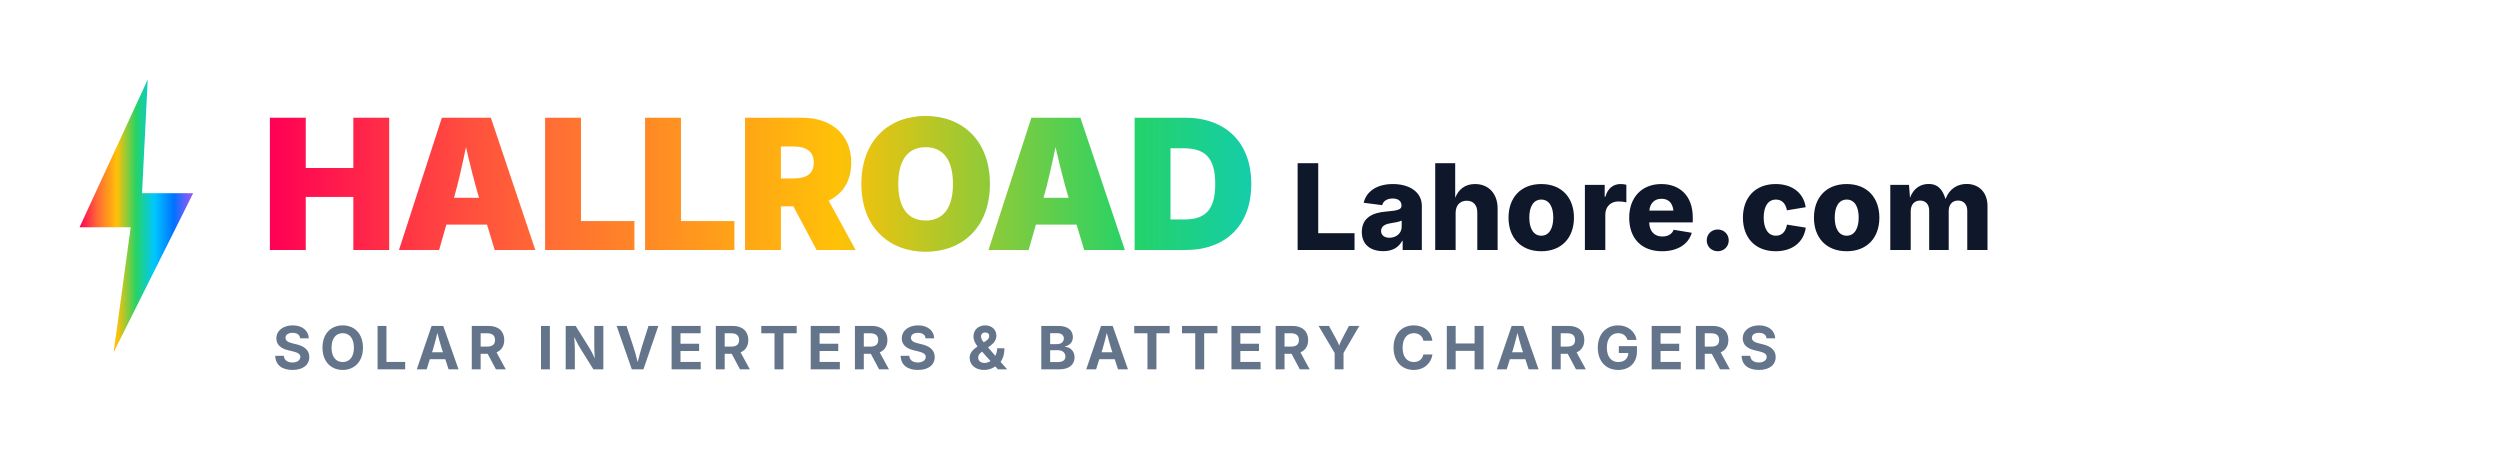
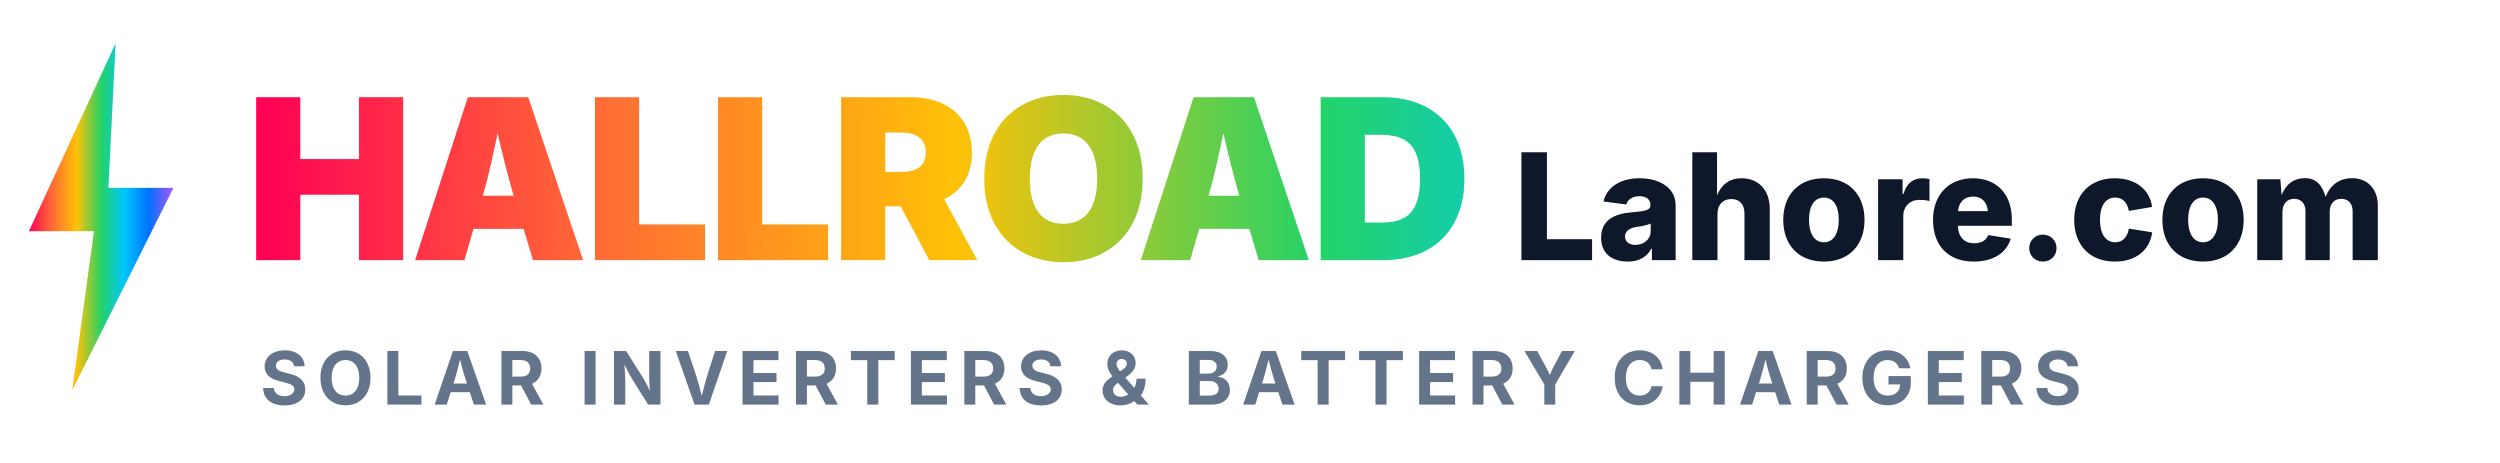
- <svg xmlns="http://www.w3.org/2000/svg" viewBox="0 0 440 80" width="440" height="80" role="img" aria-label="Hall Road Lahore - Pakistan's premier online store">
+ <svg xmlns="http://www.w3.org/2000/svg" viewBox="10 8 346 64" width="346" height="64" role="img" aria-label="Hall Road Lahore - Pakistan's premier online store">
  <defs>
    <linearGradient id="rainbow" x1="0%" y1="0%" x2="100%" y2="0%">
      <stop offset="0%" stop-color="#FF0055" />
      <stop offset="16%" stop-color="#FF6B35" />
      <stop offset="33%" stop-color="#FFC107" />
      <stop offset="50%" stop-color="#25D366" />
      <stop offset="66%" stop-color="#00C6FF" />
      <stop offset="83%" stop-color="#0072FF" />
      <stop offset="100%" stop-color="#A855F7" />
    </linearGradient>
  </defs>
  <path d="M26 14 L14 40 h9 l-3 22 L34 34 h-9 z" fill="url(#rainbow)" />
-   <text x="46" y="44" font-family="'Plus Jakarta Sans',system-ui,-apple-system,sans-serif" font-weight="900" font-size="32" fill="url(#rainbow)" letter-spacing="-0.5">HALLROAD <tspan font-weight="800" font-size="21" fill="#0f172a" letter-spacing="0">Lahore.com</tspan>
+   <text x="44" y="44" font-family="'Plus Jakarta Sans',system-ui,-apple-system,sans-serif" font-weight="900" font-size="31" fill="url(#rainbow)" letter-spacing="-0.5">HALLROAD <tspan font-weight="800" font-size="20.5" fill="#0f172a" letter-spacing="0">Lahore.com</tspan>
  </text>
-   <text x="48" y="65" font-family="'Plus Jakarta Sans',system-ui,-apple-system,sans-serif" font-weight="700" font-size="10.5" fill="#64748b" letter-spacing="1.4">SOLAR INVERTERS &amp; BATTERY CHARGERS</text>
+   <text x="46" y="64" font-family="'Plus Jakarta Sans',system-ui,-apple-system,sans-serif" font-weight="700" font-size="10.2" fill="#64748b" letter-spacing="1.2">SOLAR INVERTERS &amp; BATTERY CHARGERS</text>
</svg>
